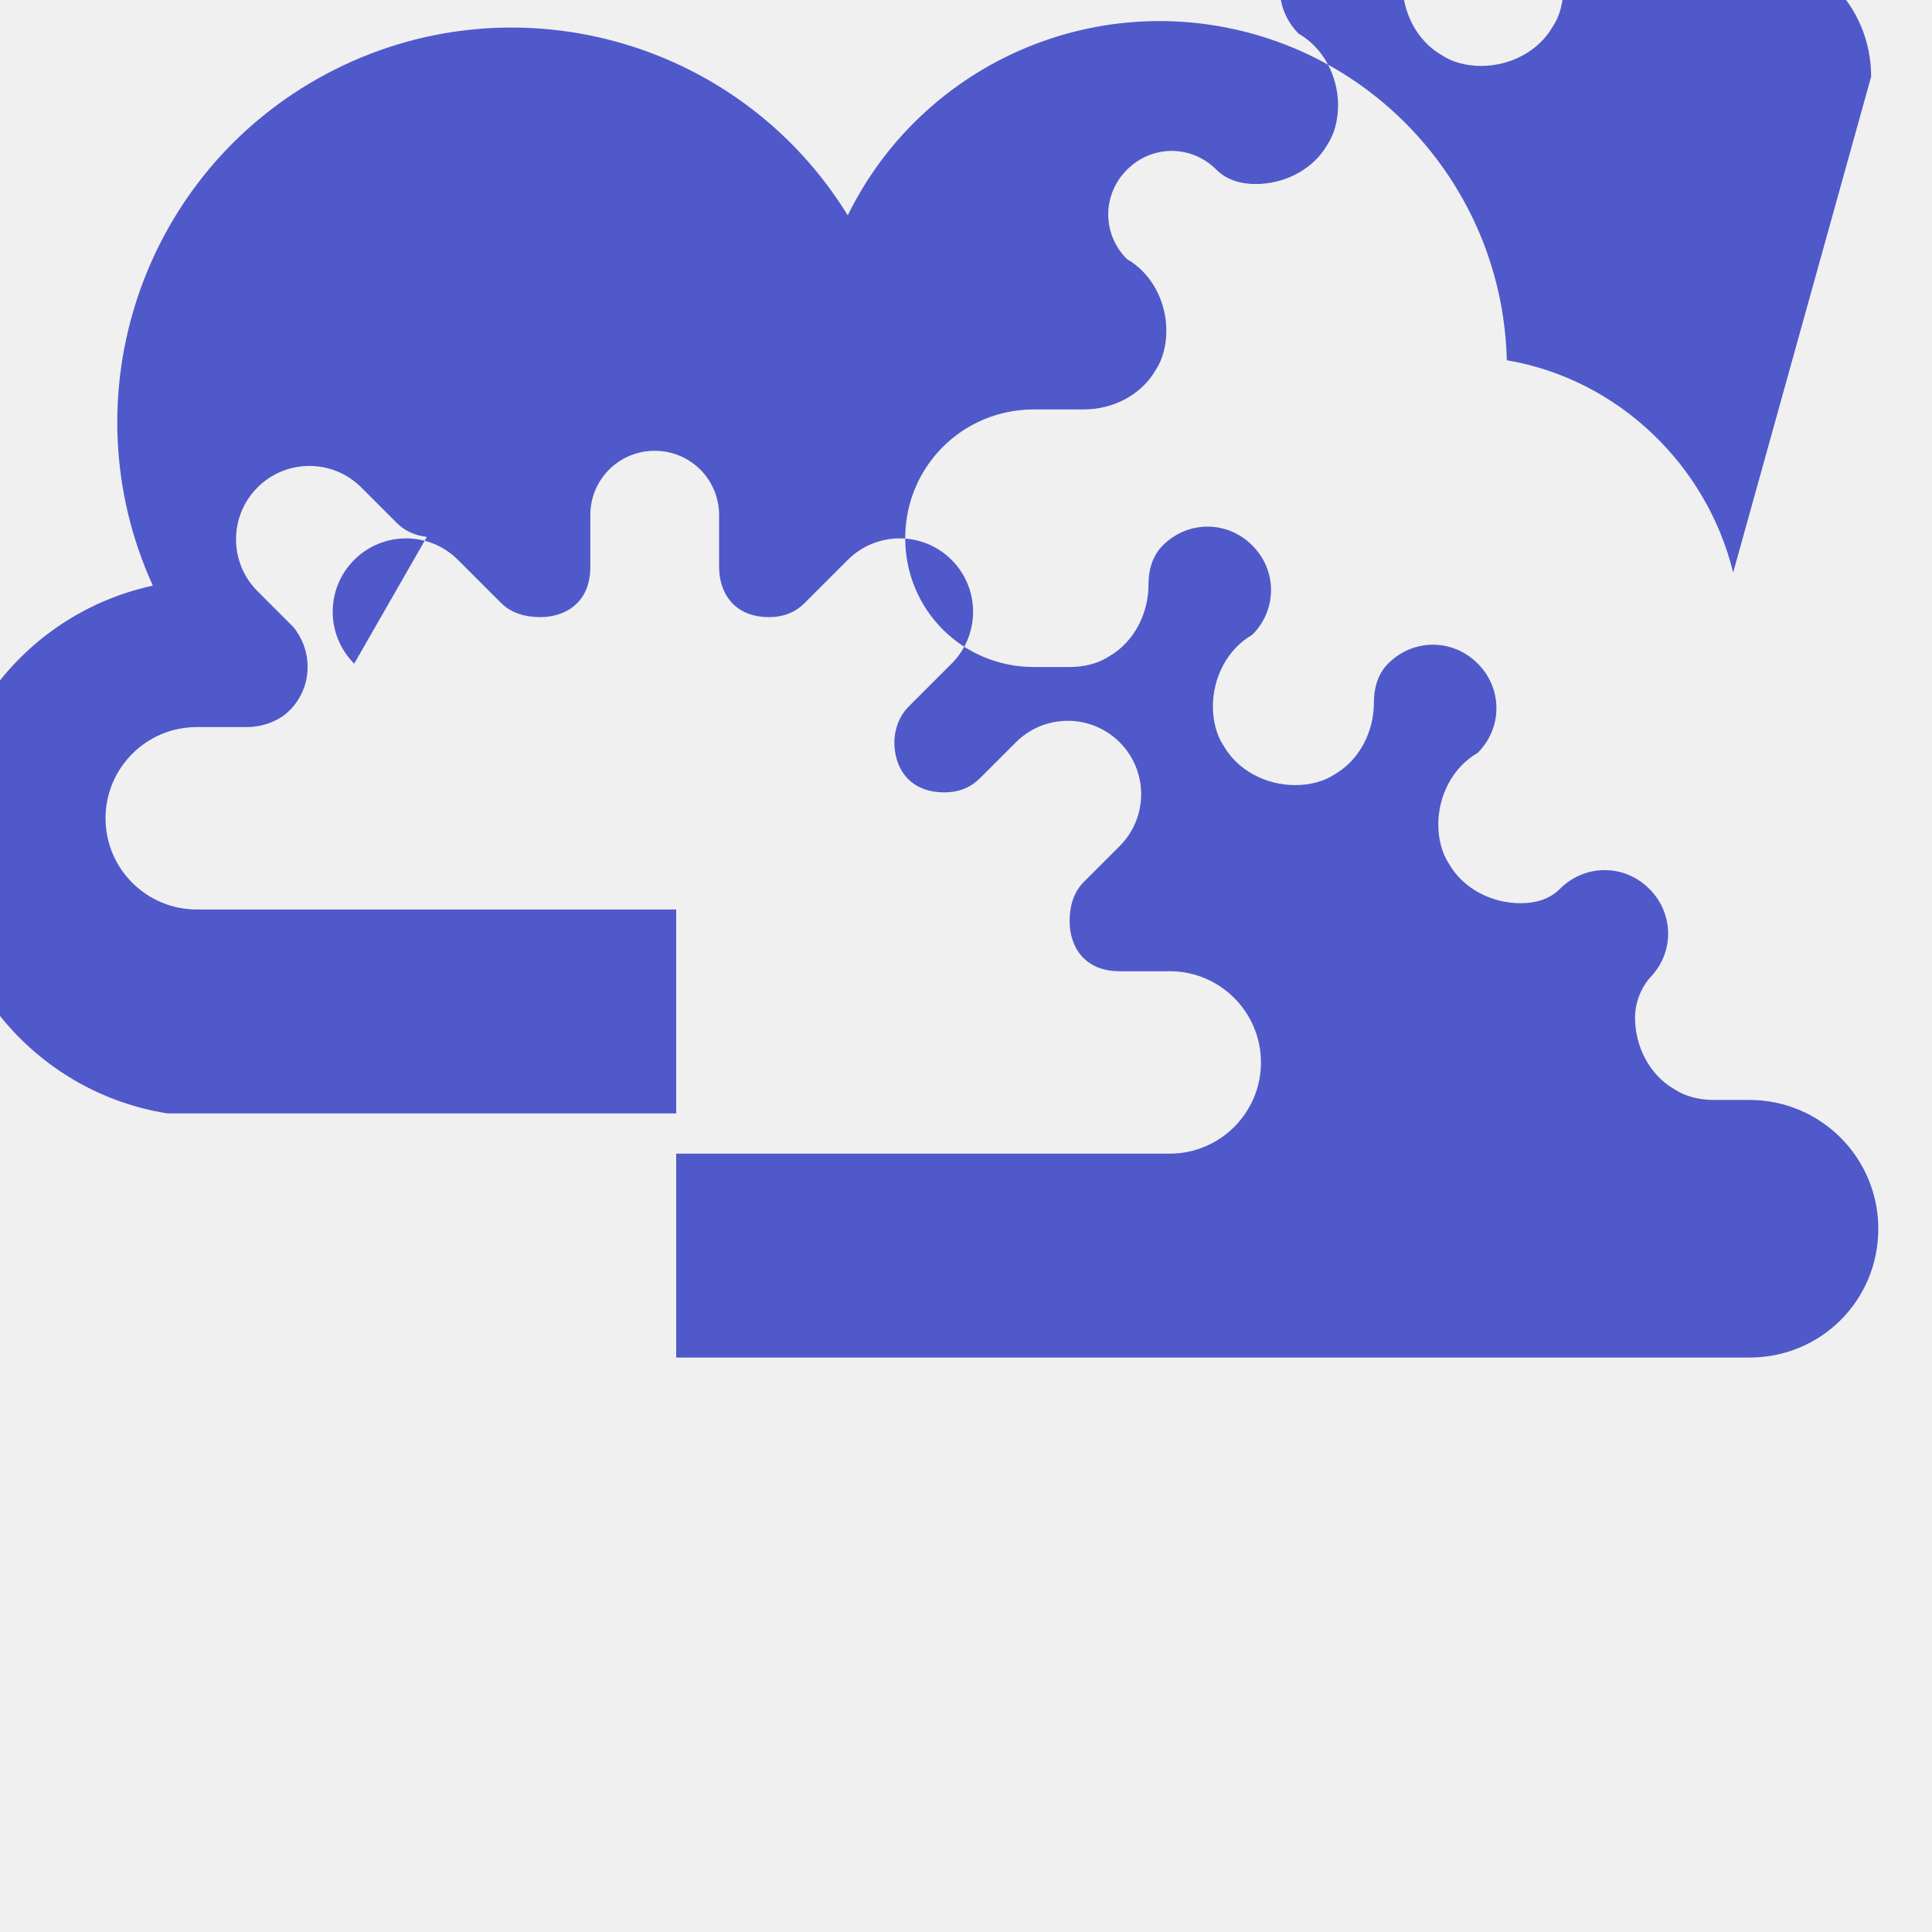
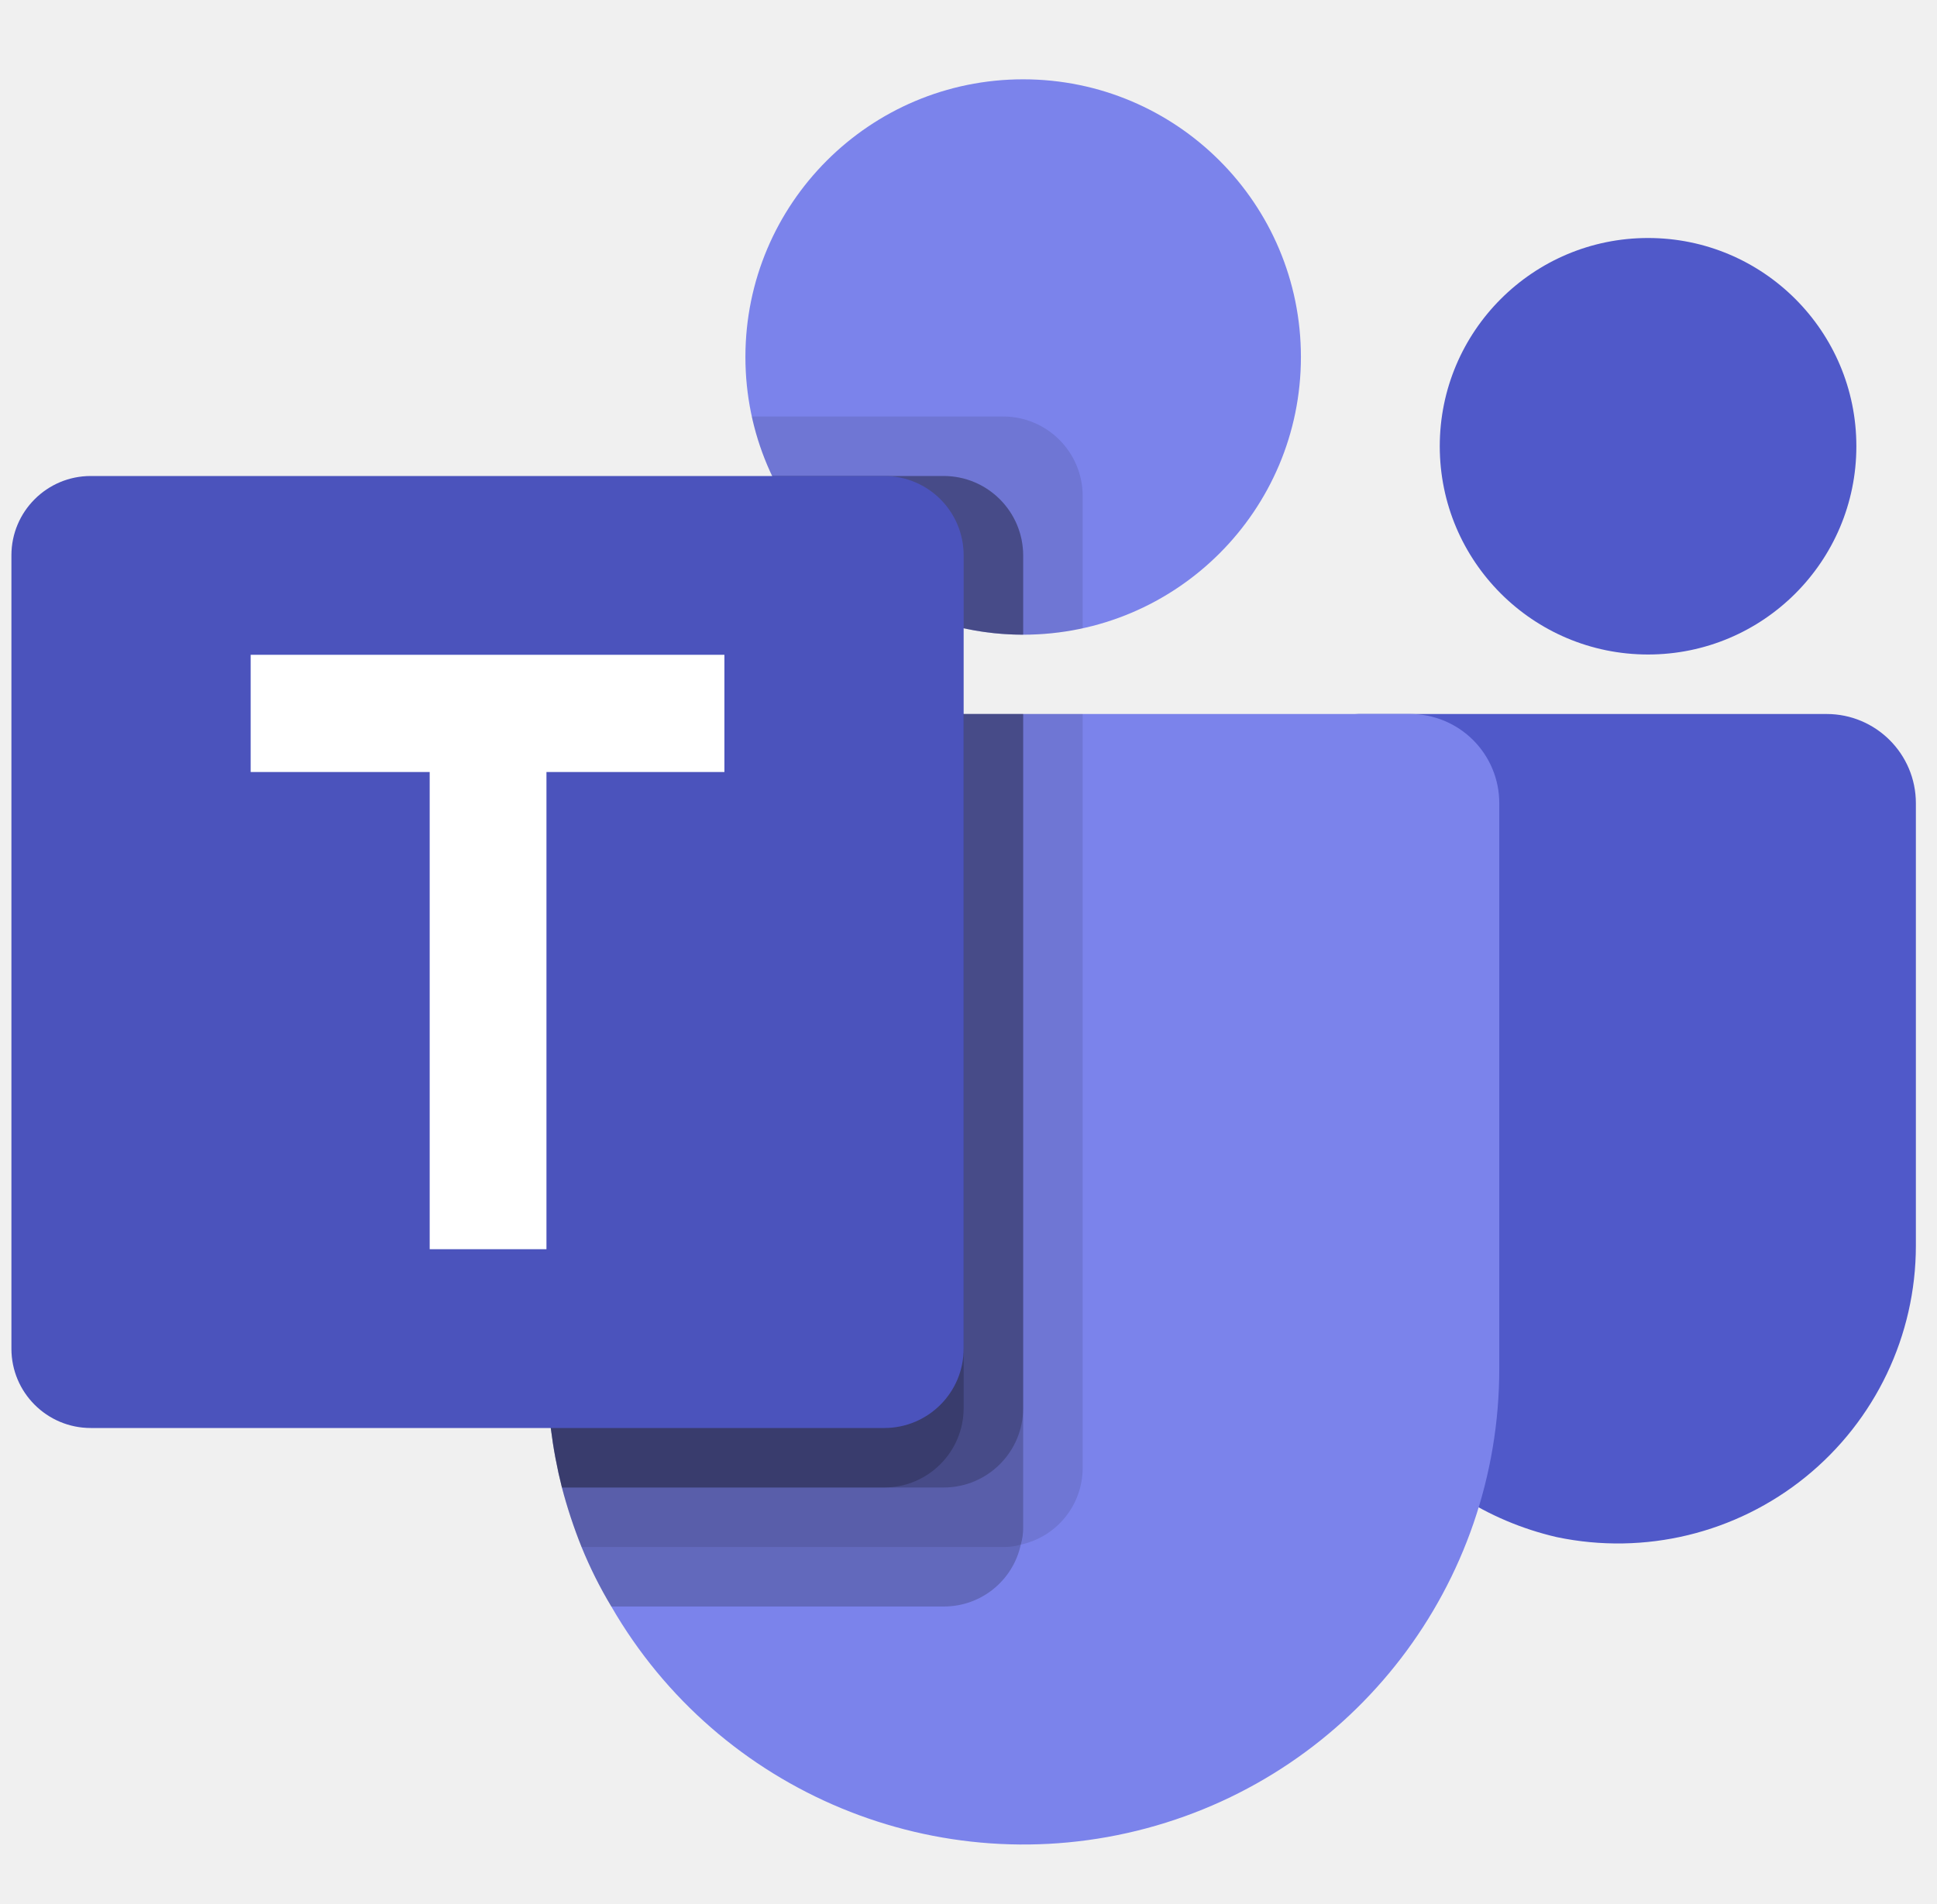
- <svg xmlns="http://www.w3.org/2000/svg" viewBox="0 0 24 24" fill="none">
-   <path d="M21.53 7.112c-.33-1.342-1.433-2.403-2.812-2.637a4.315 4.315 0 0 0-8.187-1.8 4.9 4.9 0 0 0-8.632 4.6 3.337 3.337 0 0 0 .178 6.556H8.4v-2.533H2.444c-.625 0-1.133-.508-1.133-1.133 0-.625.508-1.133 1.133-1.133h.622c.156 0 .31-.044.444-.133a.755.755 0 0 0 .311-.622c0-.178-.067-.356-.178-.489l-.444-.444c-.356-.356-.356-.933 0-1.289.356-.356.933-.356 1.289 0l.444.444c.133.133.311.178.489.178.311 0 .622-.178.622-.622 0-.156-.044-.31-.133-.444L4.4 8.244c-.356-.356-.356-.933 0-1.289.356-.356.933-.356 1.289 0l.533.533c.133.133.311.178.489.178.311 0 .622-.178.622-.622V6.4c0-.444.356-.8.8-.8s.8.356.8.8v.644c0 .311.178.622.622.622.156 0 .31-.044.444-.178l.533-.533c.356-.356.933-.356 1.289 0 .356.356.356.933 0 1.289l-.533.533c-.133.133-.178.311-.178.444 0 .311.178.622.622.622.156 0 .31-.044.444-.178l.444-.444c.356-.356.933-.356 1.289 0 .356.356.356.933 0 1.289l-.444.444c-.133.133-.178.311-.178.489 0 .311.178.622.622.622h.622c.625 0 1.133.508 1.133 1.133 0 .625-.508 1.133-1.133 1.133H8.4v2.533h13.333c.889 0 1.6-.711 1.6-1.6a1.6 1.6 0 0 0-1.6-1.6h-.444c-.178 0-.356-.044-.489-.133-.311-.178-.489-.533-.489-.889 0-.178.067-.356.178-.489.311-.311.311-.8 0-1.111-.311-.311-.8-.311-1.111 0-.133.133-.311.178-.489.178-.356 0-.711-.178-.889-.489-.089-.133-.133-.311-.133-.489 0-.356.178-.711.489-.889.311-.311.311-.8 0-1.111-.311-.311-.8-.311-1.111 0-.133.133-.178.311-.178.489 0 .356-.178.711-.489.889-.133.089-.311.133-.489.133-.356 0-.711-.178-.889-.489-.089-.133-.133-.311-.133-.489 0-.356.178-.711.489-.889.311-.311.311-.8 0-1.111-.311-.311-.8-.311-1.111 0-.133.133-.178.311-.178.489 0 .356-.178.711-.489.889-.133.089-.311.133-.489.133h-.444c-.889 0-1.6-.711-1.6-1.6s.711-1.6 1.6-1.6h.622c.356 0 .711-.178.889-.489.089-.133.133-.311.133-.489 0-.356-.178-.711-.489-.889-.311-.311-.311-.8 0-1.111.311-.311.8-.311 1.111 0 .133.133.311.178.489.178.356 0 .711-.178.889-.489.089-.133.133-.311.133-.489 0-.356-.178-.711-.489-.889-.311-.311-.311-.8 0-1.111.311-.311.8-.311 1.111 0 .133.133.178.311.178.489 0 .356.178.711.489.889.133.089.311.133.489.133.356 0 .711-.178.889-.489.089-.133.133-.311.133-.489 0-.356-.178-.711-.489-.889-.311-.311-.311-.8 0-1.111.311-.311.8-.311 1.111 0 .133.133.178.311.178.489 0 .356.178.711.489.889.133.089.311.133.489.133h.444c.889 0 1.6.711 1.6 1.6z" fill="#5059C9" />
+ <svg xmlns="http://www.w3.org/2000/svg" viewBox="-0.13 0 32.423 32" width="2500" height="2458">
+   <circle cx="17" cy="6" fill="#7b83eb" r="4.667" />
+   <path d="M16.667 7H12.44l.021.093.002.008.022.086A4.671 4.671 0 0 0 18 10.559V8.333A1.337 1.337 0 0 0 16.667 7z" opacity=".1" />
+   <path d="M15.667 8h-2.884A4.667 4.667 0 0 0 17 10.667V9.333A1.337 1.337 0 0 0 15.667 8z" opacity=".2" />
+   <circle cx="27.5" cy="7.5" fill="#5059c9" r="3.5" />
+   <path d="M30.5 12h-7.861a.64.64 0 0 0-.64.64v8.11a5.121 5.121 0 0 0 3.967 5.084A5.006 5.006 0 0 0 32 20.938V13.5a1.5 1.5 0 0 0-1.5-1.5z" fill="#5059c9" />
+   <path d="M25 13.5V23a7.995 7.995 0 0 1-14.92 4 7.173 7.173 0 0 1-.5-1 8.367 8.367 0 0 1-.33-1A8.24 8.24 0 0 1 9 23v-9.5a1.498 1.498 0 0 1 1.5-1.5h13a1.498 1.498 0 0 1 1.5 1.5z" fill="#7b83eb" />
+   <path d="M15.667 8h-2.884A4.667 4.667 0 0 0 17 10.667V9.333A1.337 1.337 0 0 0 15.667 8z" opacity=".2" />
+   <path d="M18 12v12.67a1.32 1.32 0 0 1-1.04 1.29.966.966 0 0 1-.29.04H9.58a8.367 8.367 0 0 1-.33-1A8.24 8.24 0 0 1 9 23v-9.5a1.498 1.498 0 0 1 1.5-1.5z" opacity=".1" />
+   <path d="M17 12v13.67a.967.967 0 0 1-.04.29A1.32 1.32 0 0 1 15.67 27h-5.59a7.173 7.173 0 0 1-.5-1 8.367 8.367 0 0 1-.33-1A8.24 8.24 0 0 1 9 23v-9.5a1.498 1.498 0 0 1 1.5-1.5z" opacity=".2" />
+   <path d="M17 12v11.67A1.336 1.336 0 0 1 15.67 25H9.25A8.24 8.24 0 0 1 9 23v-9.5a1.498 1.498 0 0 1 1.5-1.5z" opacity=".2" />
+   <path d="M10.5 12A1.498 1.498 0 0 0 9 13.5V23a8.24 8.24 0 0 0 .25 2h5.42A1.336 1.336 0 0 0 16 23.67V12z" opacity=".2" />
+   <path d="M1.333 8h13.334A1.333 1.333 0 0 1 16 9.333v13.334A1.333 1.333 0 0 1 14.667 24H1.333A1.333 1.333 0 0 1 0 22.667V9.333A1.333 1.333 0 0 1 1.333 8z" fill="#4b53bc" />
+   <path d="M11.98 12.975H8.99v8.02H7.028v-8.02H4.02v-1.97h7.96z" fill="#fff" />
+   <path d="M0 0h32v32H0z" fill="none" />
</svg>
